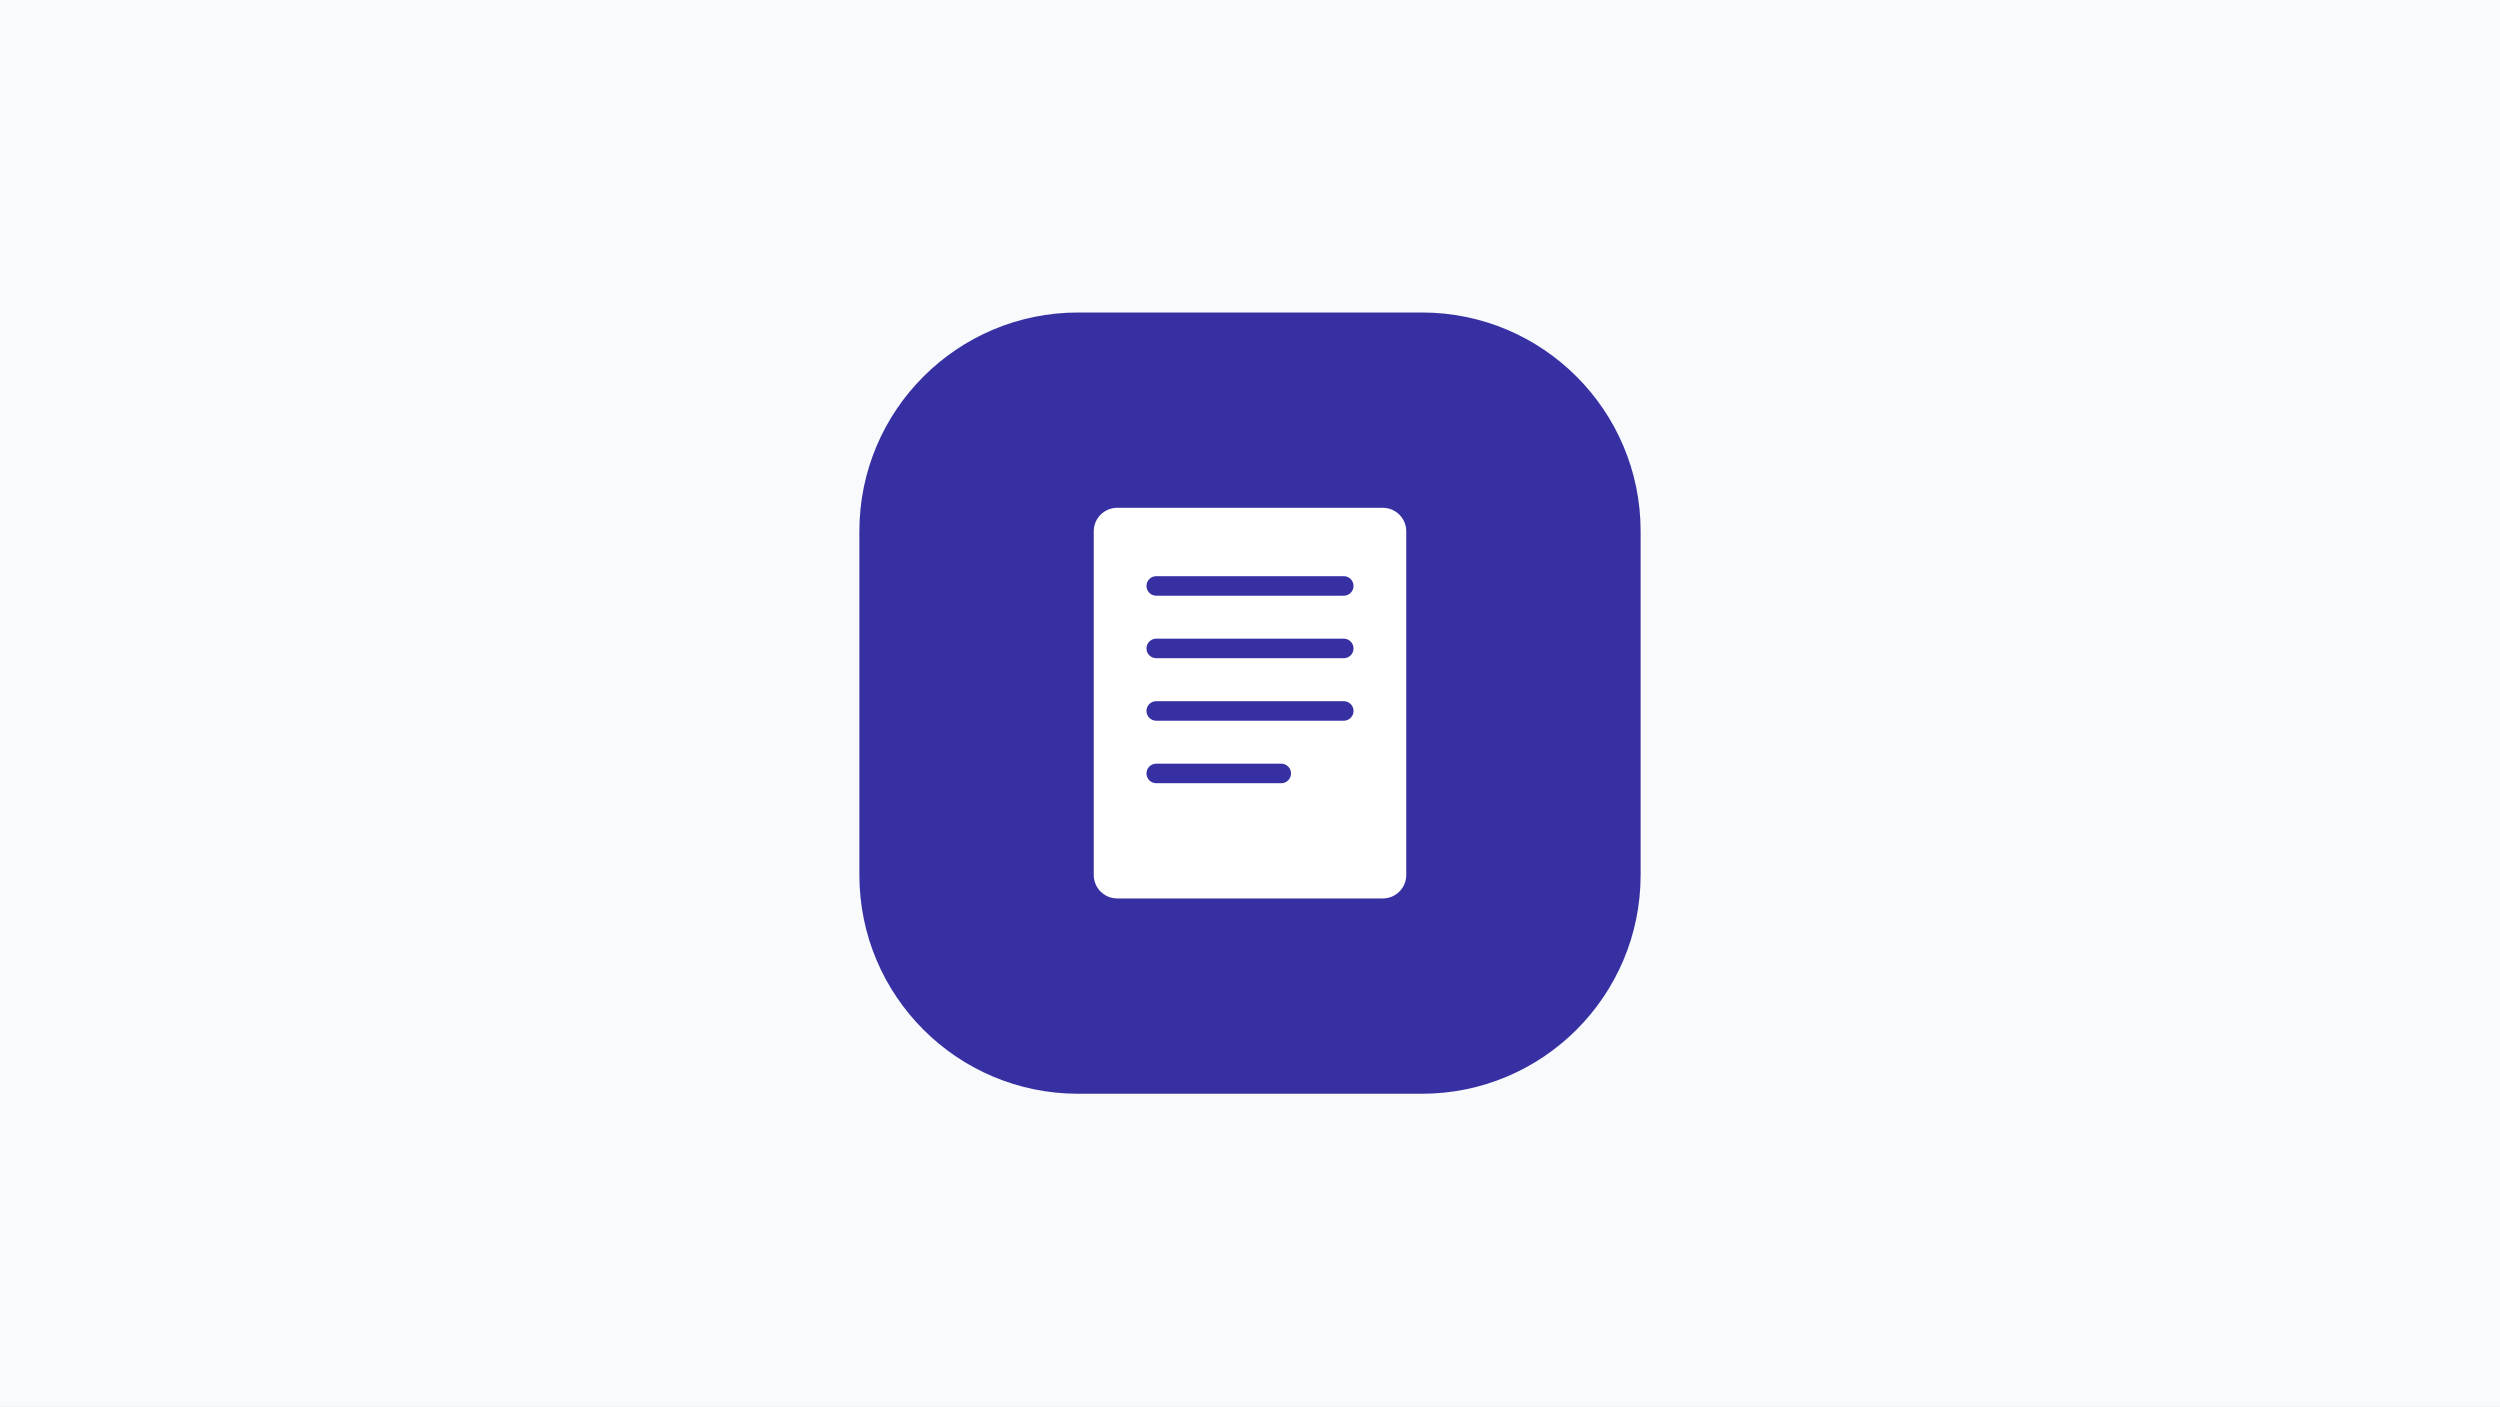
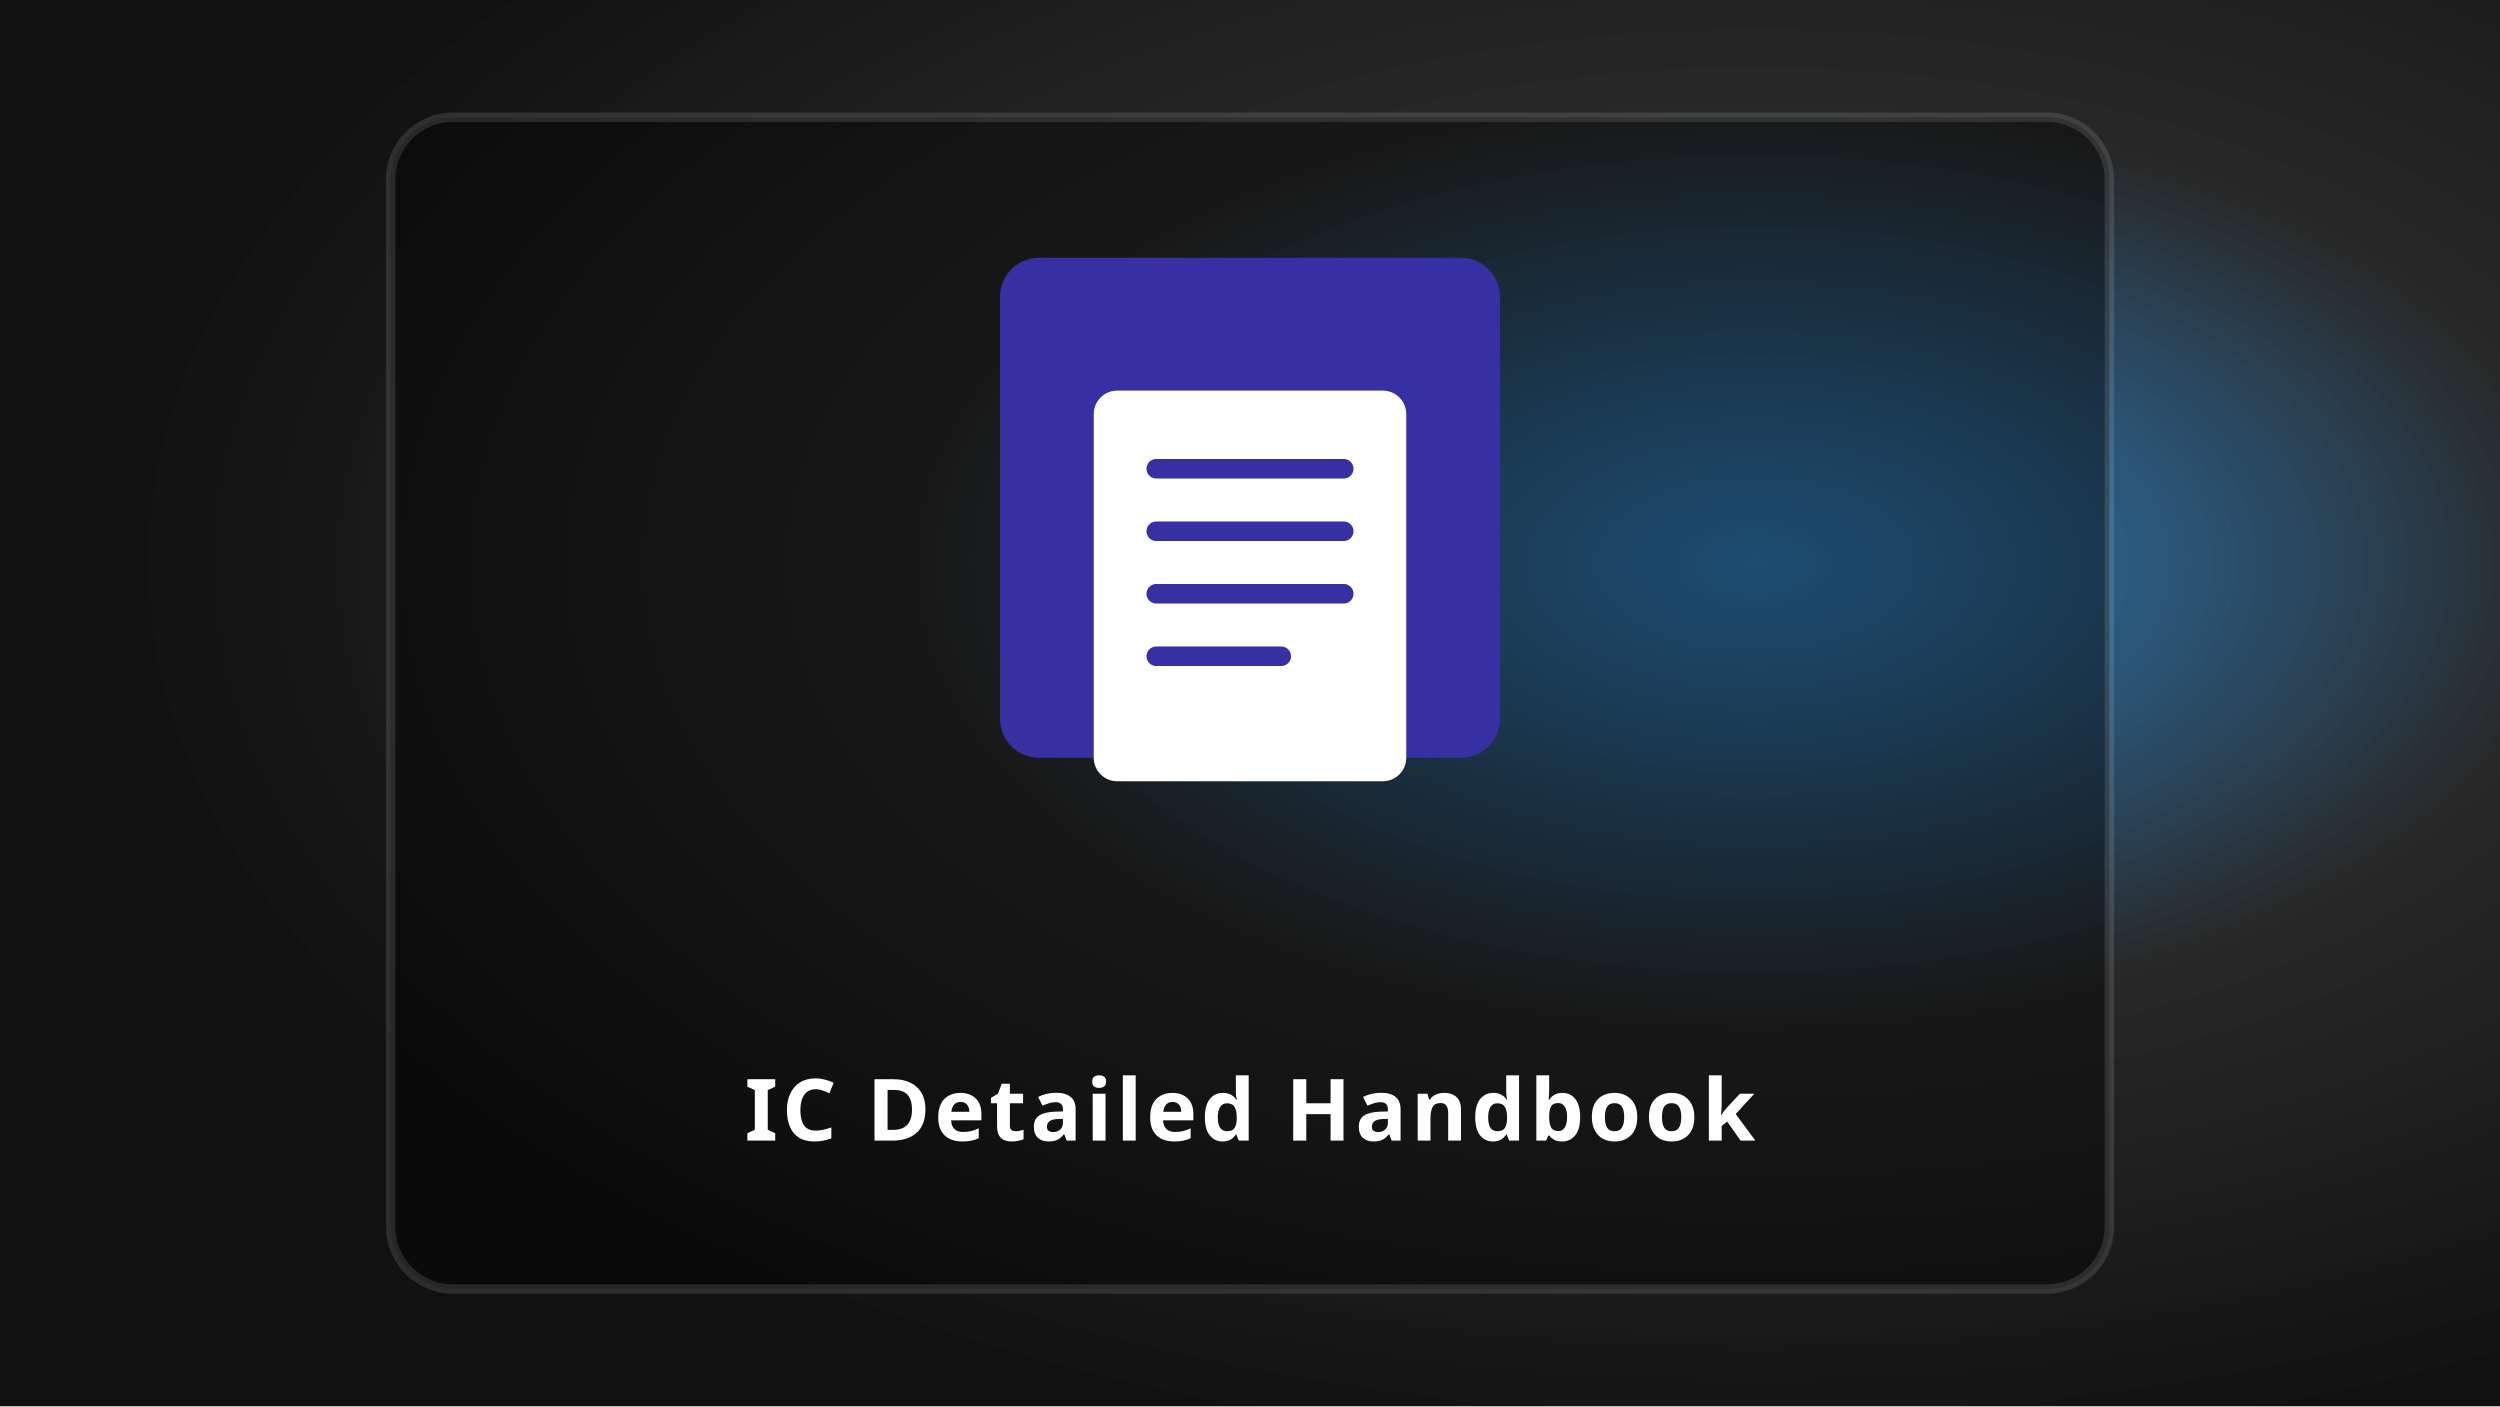
<svg xmlns="http://www.w3.org/2000/svg" viewBox="0 0 320 180" width="100%" height="100%">
-   <rect width="320" height="180" fill="#f8fafc" />
-   <rect x="110" y="40" width="100" height="100" rx="28" fill="#3730a3" />
-   <rect x="140" y="65" width="40" height="50" rx="3" fill="#ffffff" />
-   <line x1="148" y1="75" x2="172" y2="75" stroke="#3730a3" stroke-width="2.5" stroke-linecap="round" />
-   <line x1="148" y1="83" x2="172" y2="83" stroke="#3730a3" stroke-width="2.5" stroke-linecap="round" />
-   <line x1="148" y1="91" x2="172" y2="91" stroke="#3730a3" stroke-width="2.5" stroke-linecap="round" />
-   <line x1="148" y1="99" x2="164" y2="99" stroke="#3730a3" stroke-width="2.5" stroke-linecap="round" />
+   <defs>
+     <radialGradient id="win10" cx="70%" cy="40%" r="65%">
+       <stop offset="0%" stop-color="#0063b1" stop-opacity="0.8" />
+       <stop offset="50%" stop-color="#1e1e1e" stop-opacity="0.95" />
+       <stop offset="100%" stop-color="#111111" stop-opacity="1" />
+     </radialGradient>
+   </defs>
+   <rect width="320" height="180" fill="url(#win10)" />
+   <rect x="50" y="15" width="220" height="150" rx="8" fill="rgba(0,0,0,0.4)" stroke="rgba(255,255,255,0.12)" stroke-width="1.2" />
+   <rect x="128" y="33" width="64" height="64" rx="5" fill="#3730a3" />
+   <rect x="140" y="50" width="40" height="50" rx="3" fill="#ffffff" />
+   <line x1="148" y1="60" x2="172" y2="60" stroke="#3730a3" stroke-width="2.5" stroke-linecap="round" />
+   <line x1="148" y1="68" x2="172" y2="68" stroke="#3730a3" stroke-width="2.5" stroke-linecap="round" />
+   <line x1="148" y1="76" x2="172" y2="76" stroke="#3730a3" stroke-width="2.5" stroke-linecap="round" />
+   <line x1="148" y1="84" x2="164" y2="84" stroke="#3730a3" stroke-width="2.5" stroke-linecap="round" />
+   <text x="160" y="146" font-family="'Segoe UI', sans-serif" font-weight="600" font-size="11" fill="#ffffff" text-anchor="middle" letter-spacing="0.5">IC Detailed Handbook</text>
</svg>
